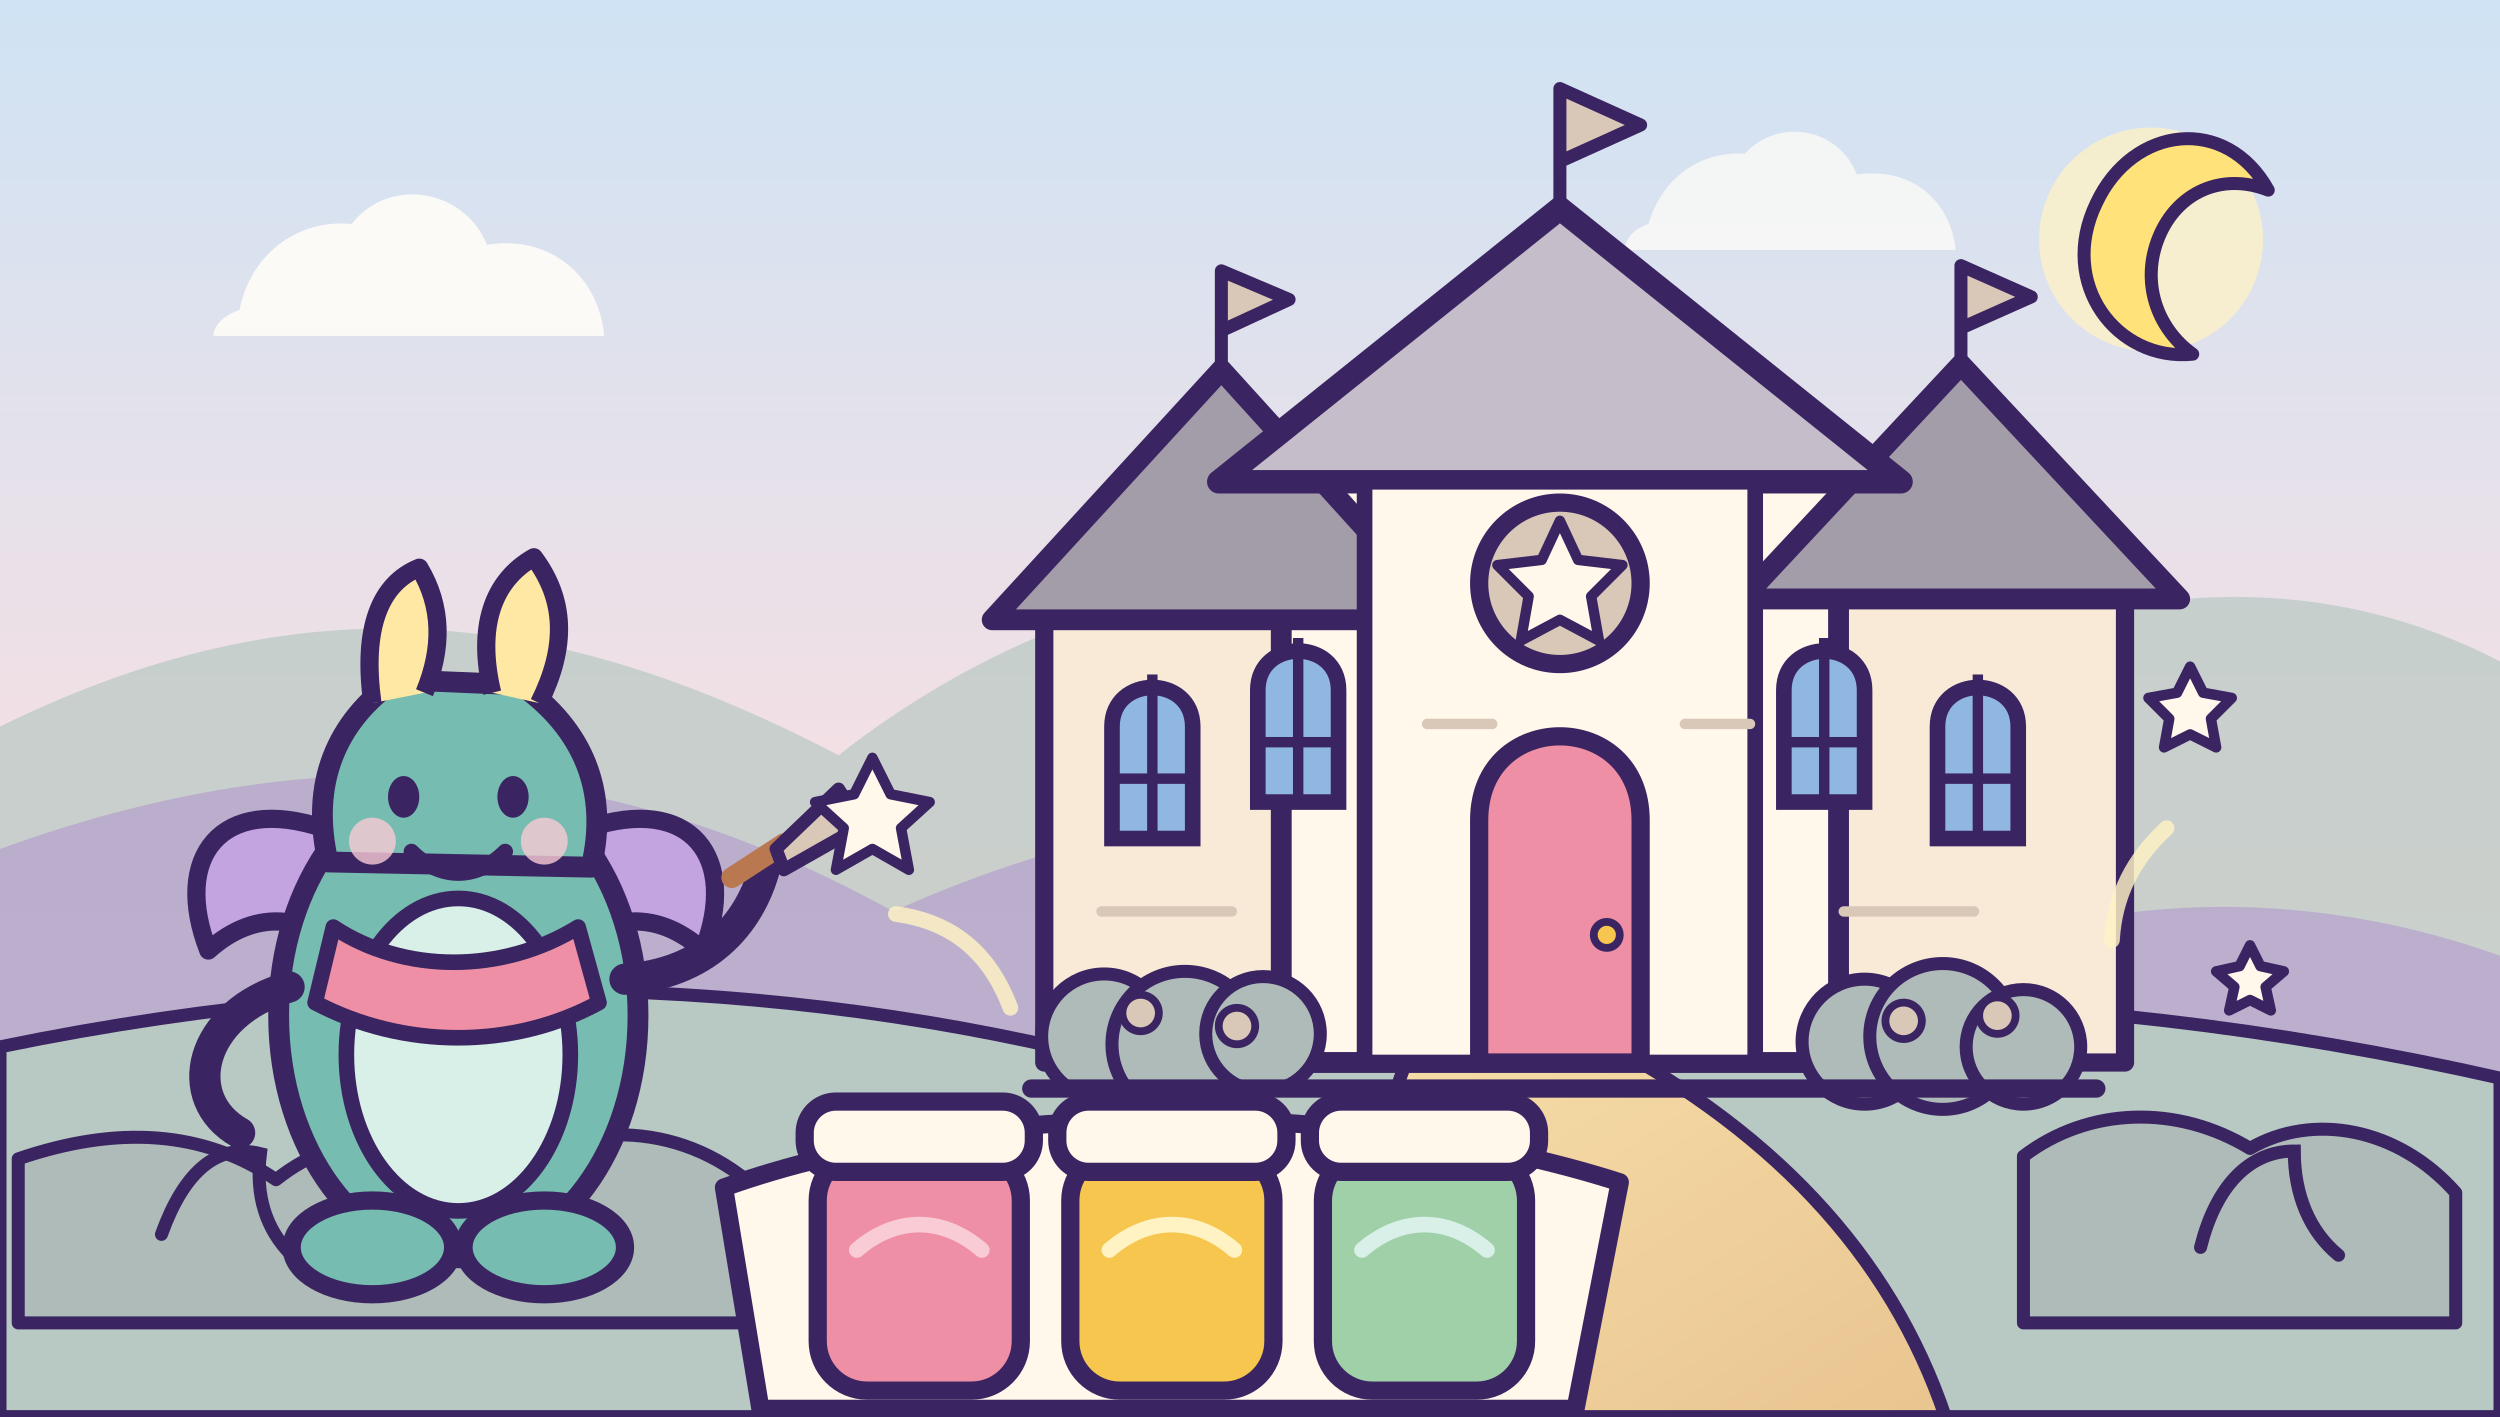
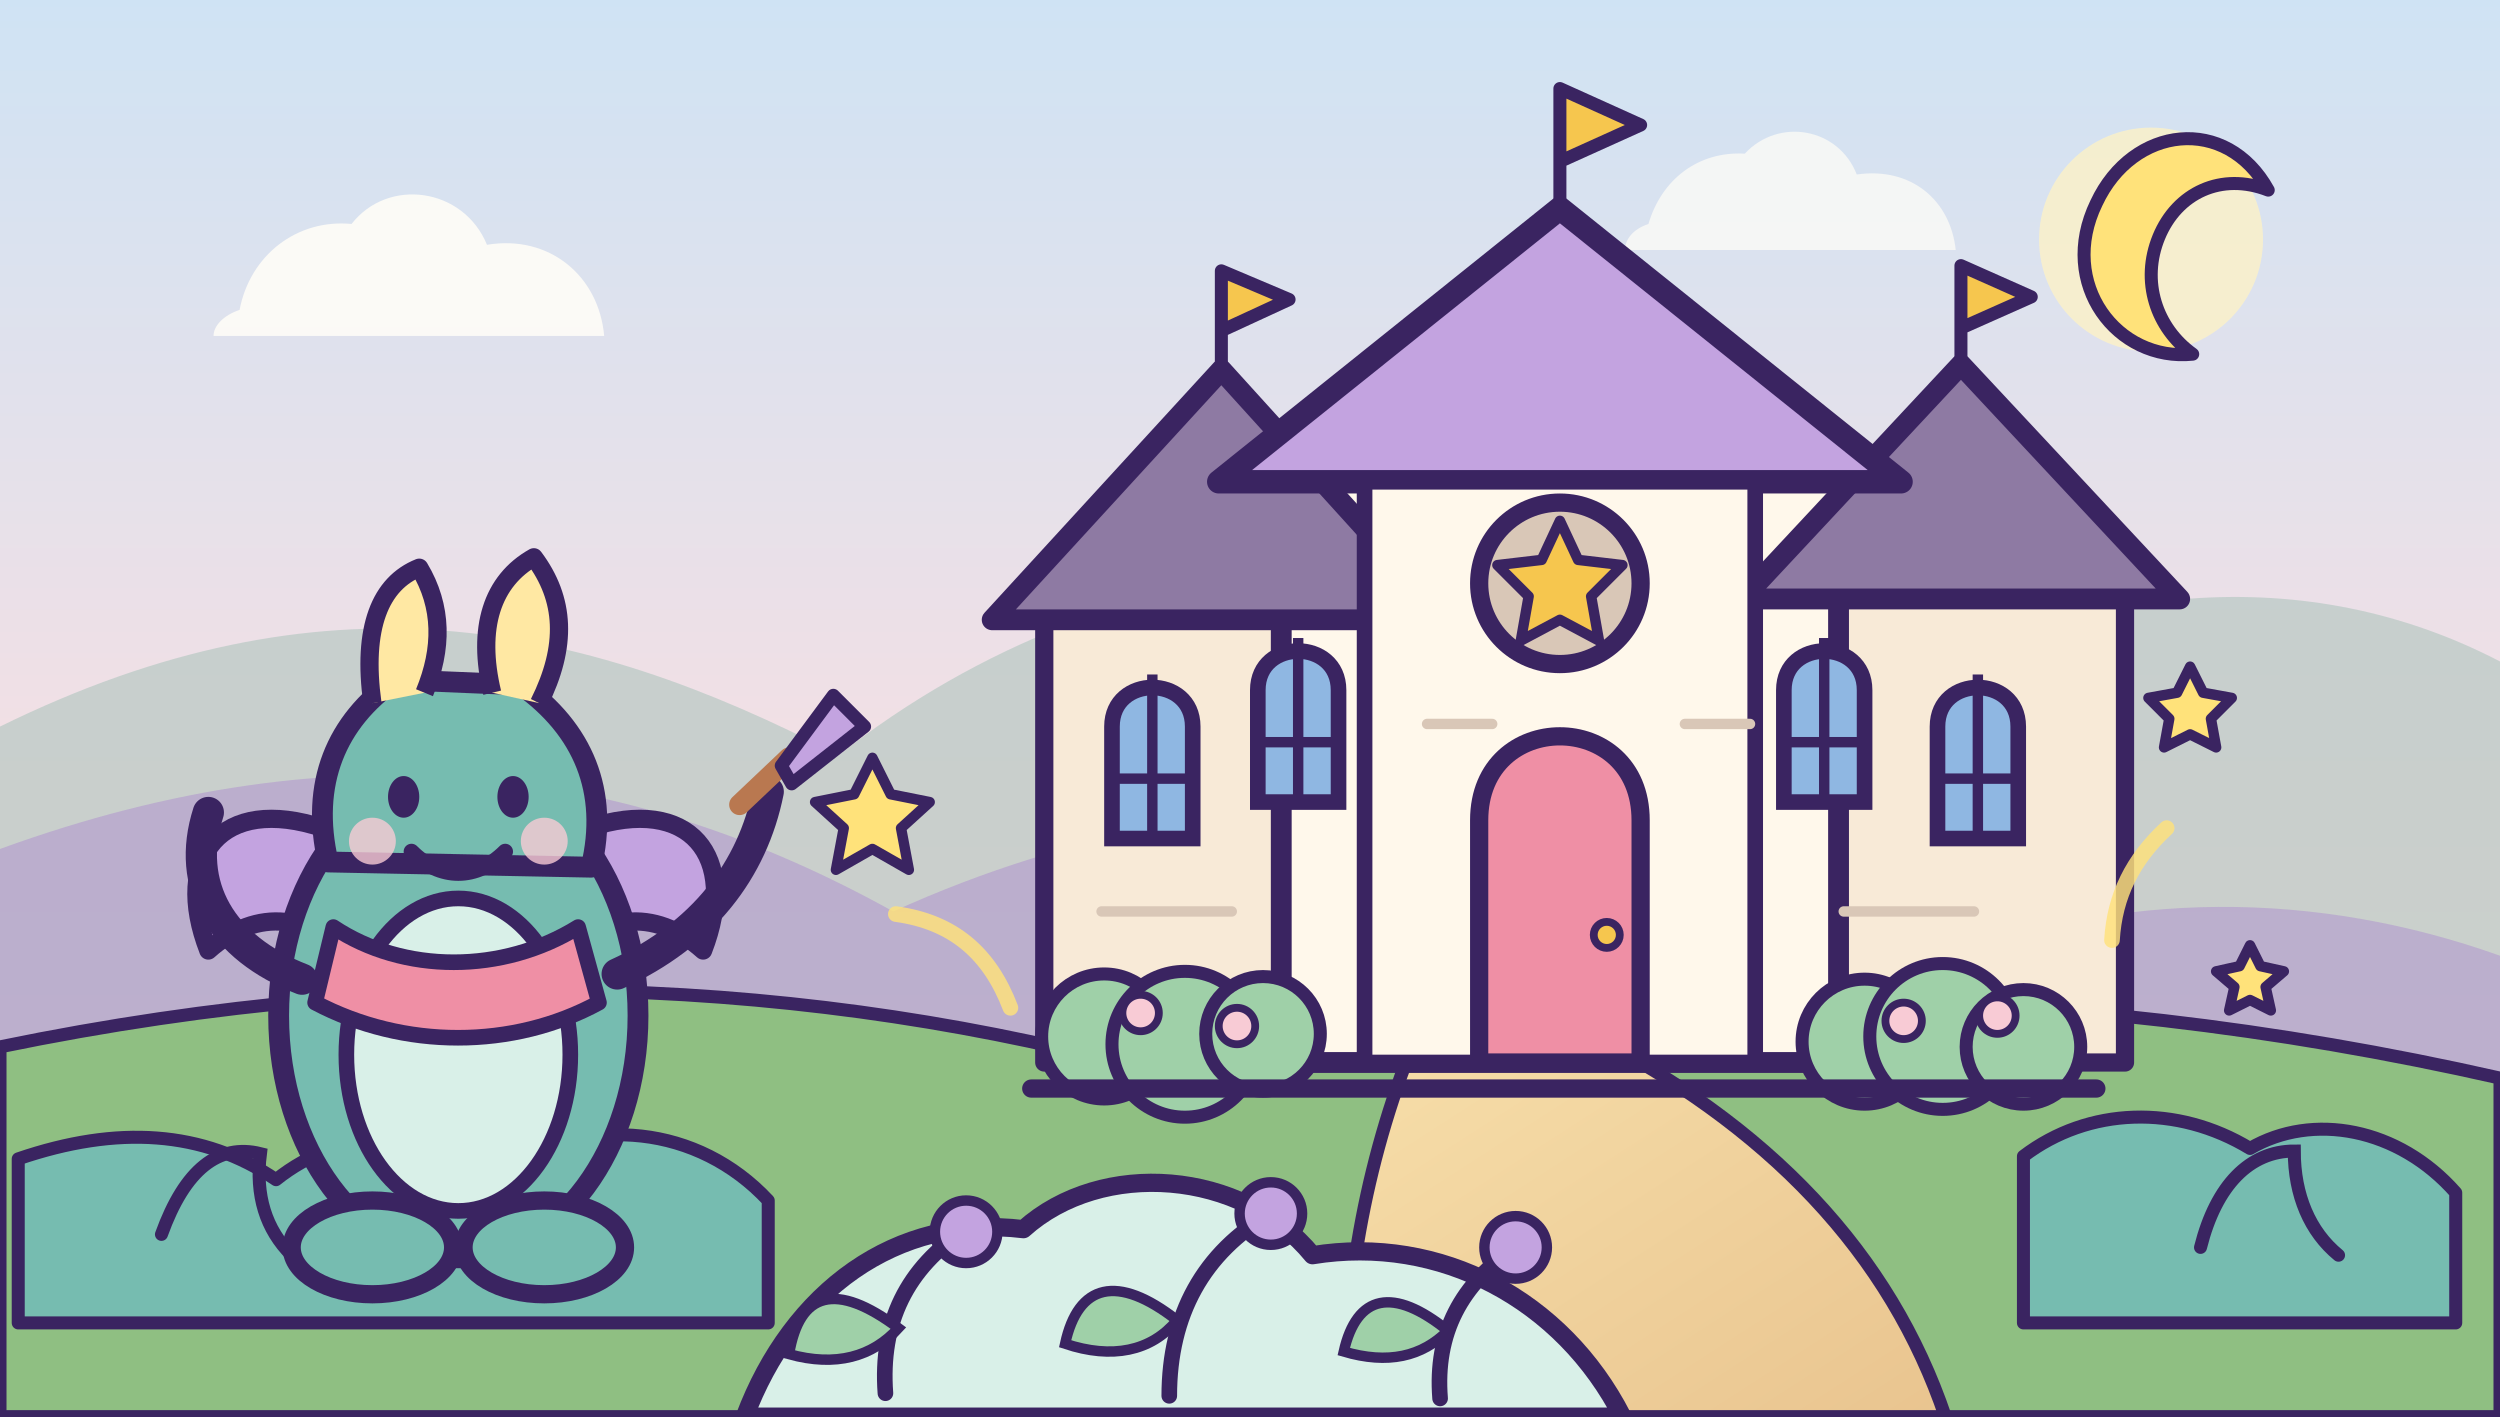
<svg xmlns="http://www.w3.org/2000/svg" width="960" height="544" viewBox="0 0 960 544" version="1.1">
  <defs>
    <linearGradient id="sky" x1="0" y1="0" x2="0" y2="1">
      <stop offset="0" stop-color="#cfe3f4" />
      <stop offset="0.62" stop-color="#f8dfe2" />
      <stop offset="1" stop-color="#fff8eb" />
    </linearGradient>
    <linearGradient id="path" x1="0" y1="0" x2="1" y2="1">
      <stop offset="0" stop-color="#f7dfaa" />
      <stop offset="1" stop-color="#e9c48f" />
    </linearGradient>
  </defs>
  <g id="layer-sky">
    <rect width="960" height="544" fill="url(#sky)" />
    <circle cx="826" cy="92" r="43" fill="#fff3c4" opacity="0.74" />
    <path d="M805 78c14-30 50-34 66-5-18-7-35 1-42 18-7 17-1 35 13 45-29 3-52-27-37-58Z" fill="#ffe27a" stroke="#3a2461" stroke-width="5" stroke-linejoin="round" />
    <path d="M92 119c4-21 22-35 43-33 14-18 43-14 52 8 24-4 43 12 45 35H82c0-4 4-8 10-10Z" fill="#fffdf7" opacity="0.88" />
    <path d="M633 86c5-17 19-28 37-27 13-14 36-10 43 8 21-3 36 10 38 29H624c0-4 3-8 9-10Z" fill="#fffdf7" opacity="0.72" />
    <path d="M0 279C124 218 222 238 322 290c107-84 256-101 388-16 89-53 177-58 250-20v290H0Z" fill="#b8c9c4" opacity="0.72" />
    <path d="M0 326c132-48 242-32 343 24 141-64 280-45 399 20 72-29 148-28 218-3v177H0Z" fill="#b7a5cd" opacity="0.78" />
  </g>
  <g id="layer-grounds">
-     <path d="M0 402c165-34 314-26 445 10 170-38 343-37 515 2v130H0Z" fill="#b8c9c4" stroke="#3a2461" stroke-width="5" stroke-linejoin="round" />
+     <path d="M0 402c165-34 314-26 445 10 170-38 343-37 515 2v130H0Z" fill="#8fbf82" stroke="#3a2461" stroke-width="5" stroke-linejoin="round" />
    <path d="M545 395c-20 48-29 97-29 149h231c-21-62-67-112-141-149Z" fill="url(#path)" stroke="#3a2461" stroke-width="5" stroke-linejoin="round" />
-     <path d="M7 445c38-13 71-11 99 8 25-20 59-21 88-4 32-21 74-17 101 12v47H7Z" fill="#aebbb8" stroke="#3a2461" stroke-width="5" stroke-linejoin="round" />
-     <path d="M777 444c25-19 59-20 87-3 24-14 57-8 79 17v50H777Z" fill="#aebbb8" stroke="#3a2461" stroke-width="5" stroke-linejoin="round" />
+     <path d="M7 445c38-13 71-11 99 8 25-20 59-21 88-4 32-21 74-17 101 12v47H7Z" fill="#76bcb0" stroke="#3a2461" stroke-width="5" stroke-linejoin="round" />
+     <path d="M777 444c25-19 59-20 87-3 24-14 57-8 79 17v50H777Z" fill="#76bcb0" stroke="#3a2461" stroke-width="5" stroke-linejoin="round" />
    <path d="M62 474c9-25 22-35 38-31-2 16 2 29 12 39M126 480c2-25 14-39 31-42 3 18-1 34-12 47M845 479c6-24 19-37 36-37 0 17 6 31 17 40" fill="none" stroke="#3a2461" stroke-width="5" stroke-linecap="round" />
  </g>
  <g id="layer-castle">
    <path d="M401 408V234l68-58 68 58v174Z" fill="#f8ead7" stroke="#3a2461" stroke-width="7" stroke-linejoin="round" />
    <path d="M690 408V226l63-53 63 53v182Z" fill="#f8ead7" stroke="#3a2461" stroke-width="7" stroke-linejoin="round" />
    <path d="M492 408V182l107-72 107 72v226Z" fill="#fff8eb" stroke="#3a2461" stroke-width="8" stroke-linejoin="round" />
-     <path d="M381 238l88-96 87 96Z" fill="#a39ca9" stroke="#3a2461" stroke-width="8" stroke-linejoin="round" />
-     <path d="M669 230l84-90 84 90Z" fill="#a39ca9" stroke="#3a2461" stroke-width="8" stroke-linejoin="round" />
-     <path d="M468 185l131-105 131 105Z" fill="#c5bdc9" stroke="#3a2461" stroke-width="9" stroke-linejoin="round" />
+     <path d="M381 238l88-96 87 96Z" fill="#8e7aa3" stroke="#3a2461" stroke-width="8" stroke-linejoin="round" />
+     <path d="M669 230l84-90 84 90Z" fill="#8e7aa3" stroke="#3a2461" stroke-width="8" stroke-linejoin="round" />
+     <path d="M468 185l131-105 131 105Z" fill="#c3a3e0" stroke="#3a2461" stroke-width="9" stroke-linejoin="round" />
    <path d="M524 185h150v223H524Z" fill="#fff8eb" stroke="#3a2461" stroke-width="6" stroke-linejoin="round" />
    <path d="M568 408V315c0-43 62-43 62 0v93Z" fill="#ef8fa5" stroke="#3a2461" stroke-width="7" stroke-linejoin="round" />
    <circle cx="617" cy="359" r="5" fill="#f6c64e" stroke="#3a2461" stroke-width="3" />
    <g fill="#8fb7e2" stroke="#3a2461" stroke-width="6">
      <path d="M427 279c0-20 31-20 31 0v43h-31Z" />
      <path d="M483 265c0-20 31-20 31 0v43h-31Z" />
      <path d="M685 265c0-20 31-20 31 0v43h-31Z" />
      <path d="M744 279c0-20 31-20 31 0v43h-31Z" />
    </g>
    <g stroke="#3a2461" stroke-width="4">
      <path d="M442.5 259v64M427 299h31M498.5 245v64M483 285h31M700.5 245v64M685 285h31M759.5 259v64M744 299h31" />
    </g>
    <circle cx="599" cy="224" r="31" fill="#d9c7b7" stroke="#3a2461" stroke-width="7" />
-     <path d="m599 200 7 15 17 2-12 12 3 17-15-8-15 8 3-17-12-12 17-2Z" fill="#fff8eb" stroke="#3a2461" stroke-width="4" stroke-linejoin="round" />
+     <path d="m599 200 7 15 17 2-12 12 3 17-15-8-15 8 3-17-12-12 17-2Z" fill="#f6c64e" stroke="#3a2461" stroke-width="4" stroke-linejoin="round" />
    <path d="M423 350h50M708 350h50M548 278h25M647 278h25" fill="none" stroke="#d9c7b7" stroke-width="4" stroke-linecap="round" />
-     <path d="M469 143V104l26 11-26 12M753 141V102l27 12-27 12M599 79V34l31 14-31 14" fill="#d9c7b7" stroke="#3a2461" stroke-width="5" stroke-linejoin="round" />
+     <path d="M469 143V104l26 11-26 12M753 141V102l27 12-27 12M599 79V34l31 14-31 14" fill="#f6c64e" stroke="#3a2461" stroke-width="5" stroke-linejoin="round" />
  </g>
  <g id="layer-garden">
-     <g fill="#aebbb8" stroke="#3a2461" stroke-width="5">
+     <g fill="#9fd0a8" stroke="#3a2461" stroke-width="5">
      <circle cx="424" cy="398" r="24" />
      <circle cx="455" cy="401" r="28" />
      <circle cx="485" cy="397" r="22" />
      <circle cx="716" cy="400" r="24" />
      <circle cx="746" cy="398" r="28" />
      <circle cx="777" cy="402" r="22" />
    </g>
-     <g fill="#d9c7b7" stroke="#3a2461" stroke-width="3">
+     <g fill="#f8cbd5" stroke="#3a2461" stroke-width="3">
      <circle cx="438" cy="389" r="7" />
      <circle cx="475" cy="394" r="7" />
      <circle cx="731" cy="392" r="7" />
      <circle cx="767" cy="390" r="7" />
    </g>
    <path d="M396 418h409" fill="none" stroke="#3a2461" stroke-width="7" stroke-linecap="round" />
  </g>
  <g id="layer-finn">
    <path d="M224 419c-19 42-65 42-82 17 25 2 37-10 39-34Z" fill="#76bcb0" stroke="#3a2461" stroke-width="7" stroke-linejoin="round" />
    <path d="M124 318c-39-13-58 11-44 47 19-17 40-14 58 5M226 318c39-13 58 11 44 47-19-17-40-14-58 5" fill="#c3a3e0" stroke="#3a2461" stroke-width="7" stroke-linejoin="round" />
    <ellipse cx="176" cy="390" rx="69" ry="93" fill="#76bcb0" stroke="#3a2461" stroke-width="8" />
    <ellipse cx="176" cy="405" rx="43" ry="60" fill="#d9f0e8" stroke="#3a2461" stroke-width="6" />
    <path d="M126 331c-7-30 3-54 26-70l48 2c24 17 34 41 27 70Z" fill="#76bcb0" stroke="#3a2461" stroke-width="8" stroke-linejoin="round" />
    <path d="M143 270c-4-29 3-46 18-52 9 15 9 31 2 48M189 266c-6-25 0-43 16-52 12 16 13 34 2 56" fill="#ffe8a3" stroke="#3a2461" stroke-width="7" stroke-linejoin="round" />
    <ellipse cx="155" cy="306" rx="6" ry="8" fill="#3a2461" />
    <ellipse cx="197" cy="306" rx="6" ry="8" fill="#3a2461" />
    <path d="M158 327c11 11 25 11 36 0" fill="none" stroke="#3a2461" stroke-width="6" stroke-linecap="round" />
    <circle cx="143" cy="323" r="9" fill="#f8cbd5" opacity="0.8" />
    <circle cx="209" cy="323" r="9" fill="#f8cbd5" opacity="0.8" />
-     <path d="M111 379c-35 10-42 43-19 56M240 376c30-2 48-20 54-44" fill="none" stroke="#3a2461" stroke-width="12" stroke-linecap="round" />
-     <path d="M281 337l20-13" fill="none" stroke="#b97850" stroke-width="8" stroke-linecap="round" />
-     <path d="m298 326 24-23 9 14-30 17Z" fill="#d9c7b7" stroke="#3a2461" stroke-width="5" stroke-linejoin="round" />
+     <path d="M116 376c-31-12-45-36-36-64M237 374c33-15 52-40 58-70" fill="none" stroke="#3a2461" stroke-width="12" stroke-linecap="round" />
+     <path d="M284 309l19-18" fill="none" stroke="#b97850" stroke-width="8" stroke-linecap="round" />
+     <path d="m300 294 20-27 12 12-28 22Z" fill="#c3a3e0" stroke="#3a2461" stroke-width="5" stroke-linejoin="round" />
    <path d="M128 356c27 18 65 18 94 0l8 29c-33 18-75 18-109 0Z" fill="#ef8fa5" stroke="#3a2461" stroke-width="6" stroke-linejoin="round" />
    <ellipse cx="143" cy="479" rx="31" ry="18" fill="#76bcb0" stroke="#3a2461" stroke-width="7" />
    <ellipse cx="209" cy="479" rx="31" ry="18" fill="#76bcb0" stroke="#3a2461" stroke-width="7" />
  </g>
  <g id="layer-paint-choices">
-     <path d="M278 456c95-34 241-35 344-2l-17 87H292Z" fill="#fff8eb" stroke="#3a2461" stroke-width="7" stroke-linejoin="round" />
-     <g id="paint-red" transform="translate(314 423)">
-       <rect x="0" y="19" width="78" height="92" rx="19" fill="#ef8fa5" stroke="#3a2461" stroke-width="7" />
-       <rect x="-5" y="0" width="88" height="27" rx="12" fill="#fff8eb" stroke="#3a2461" stroke-width="7" />
-       <path d="M15 57c15-13 33-13 48 0" fill="none" stroke="#f8cbd5" stroke-width="6" stroke-linecap="round" />
+     <path d="M286 544c18-48 58-78 107-72 30-27 84-23 111 10 49-8 96 17 119 62Z" fill="#d9f0e8" stroke="#3a2461" stroke-width="7" stroke-linejoin="round" />
+     <path d="M340 535c-2-27 8-48 31-63M449 536c0-31 13-55 39-70M553 537c-2-25 8-44 29-58" fill="none" stroke="#3a2461" stroke-width="6" stroke-linecap="round" />
+     <g fill="#c3a3e0" stroke="#3a2461" stroke-width="4">
+       <circle cx="371" cy="473" r="12" />
+       <circle cx="488" cy="466" r="12" />
+       <circle cx="582" cy="479" r="12" />
    </g>
-     <g id="paint-yellow" transform="translate(411 423)">
-       <rect x="0" y="19" width="78" height="92" rx="19" fill="#f6c64e" stroke="#3a2461" stroke-width="7" />
-       <rect x="-5" y="0" width="88" height="27" rx="12" fill="#fff8eb" stroke="#3a2461" stroke-width="7" />
-       <path d="M15 57c15-13 33-13 48 0" fill="none" stroke="#fff3c4" stroke-width="6" stroke-linecap="round" />
-     </g>
-     <g id="paint-green" transform="translate(508 423)">
-       <rect x="0" y="19" width="78" height="92" rx="19" fill="#9fd0a8" stroke="#3a2461" stroke-width="7" />
-       <rect x="-5" y="0" width="88" height="27" rx="12" fill="#fff8eb" stroke="#3a2461" stroke-width="7" />
-       <path d="M15 57c15-13 33-13 48 0" fill="none" stroke="#d9f0e8" stroke-width="6" stroke-linecap="round" />
+     <g fill="#9fd0a8" stroke="#3a2461" stroke-width="4">
+       <path d="M345 510c-24-18-38-14-42 10 18 5 32 1 42-10Z" />
+       <path d="M452 507c-23-18-38-14-43 9 18 6 33 3 43-9Z" />
+       <path d="M556 511c-21-17-35-14-40 8 17 5 30 2 40-8Z" />
    </g>
  </g>
  <g id="layer-highlights">
-     <g fill="#fff8eb" stroke="#3a2461" stroke-width="4" stroke-linejoin="round">
+     <g fill="#ffe27a" stroke="#3a2461" stroke-width="4" stroke-linejoin="round">
      <path d="m335 291 7 14 15 3-11 10 3 16-14-8-14 8 3-16-11-10 15-3Z" />
      <path d="m841 256 5 10 11 2-8 8 2 11-10-5-10 5 2-11-8-8 11-2Z" />
      <path d="m864 363 4 8 9 2-7 6 2 9-8-4-8 4 2-9-7-6 9-2Z" />
    </g>
-     <path d="M344 351c22 3 36 15 44 36M832 318c-13 12-20 26-21 43" fill="none" stroke="#fff3c4" stroke-width="6" stroke-linecap="round" opacity="0.82" />
+     <path d="M344 351c22 3 36 15 44 36M832 318c-13 12-20 26-21 43" fill="none" stroke="#ffe27a" stroke-width="6" stroke-linecap="round" opacity="0.82" />
  </g>
</svg>
